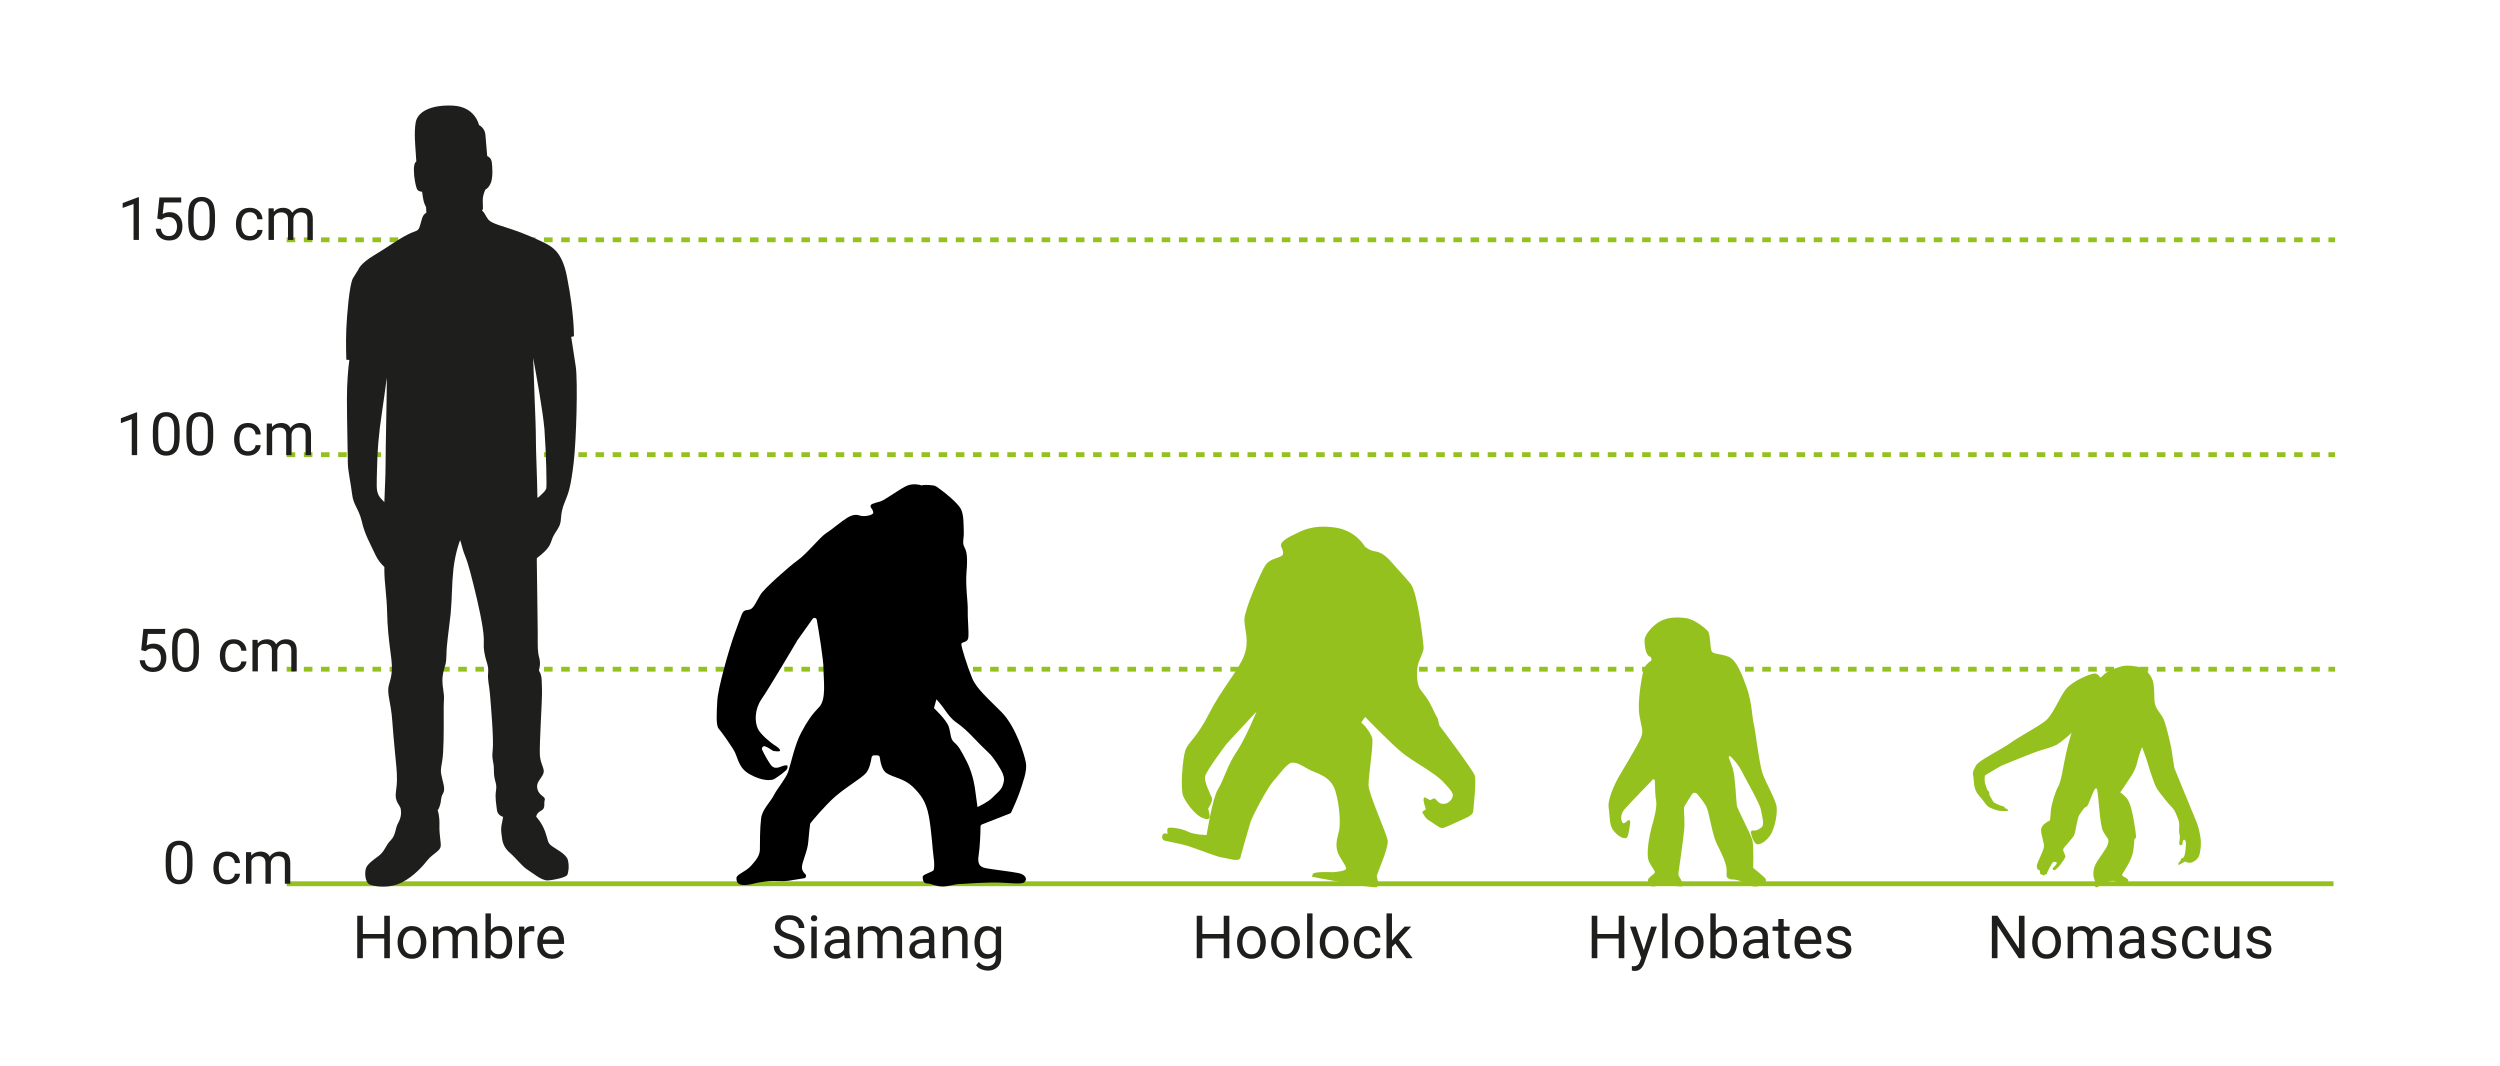
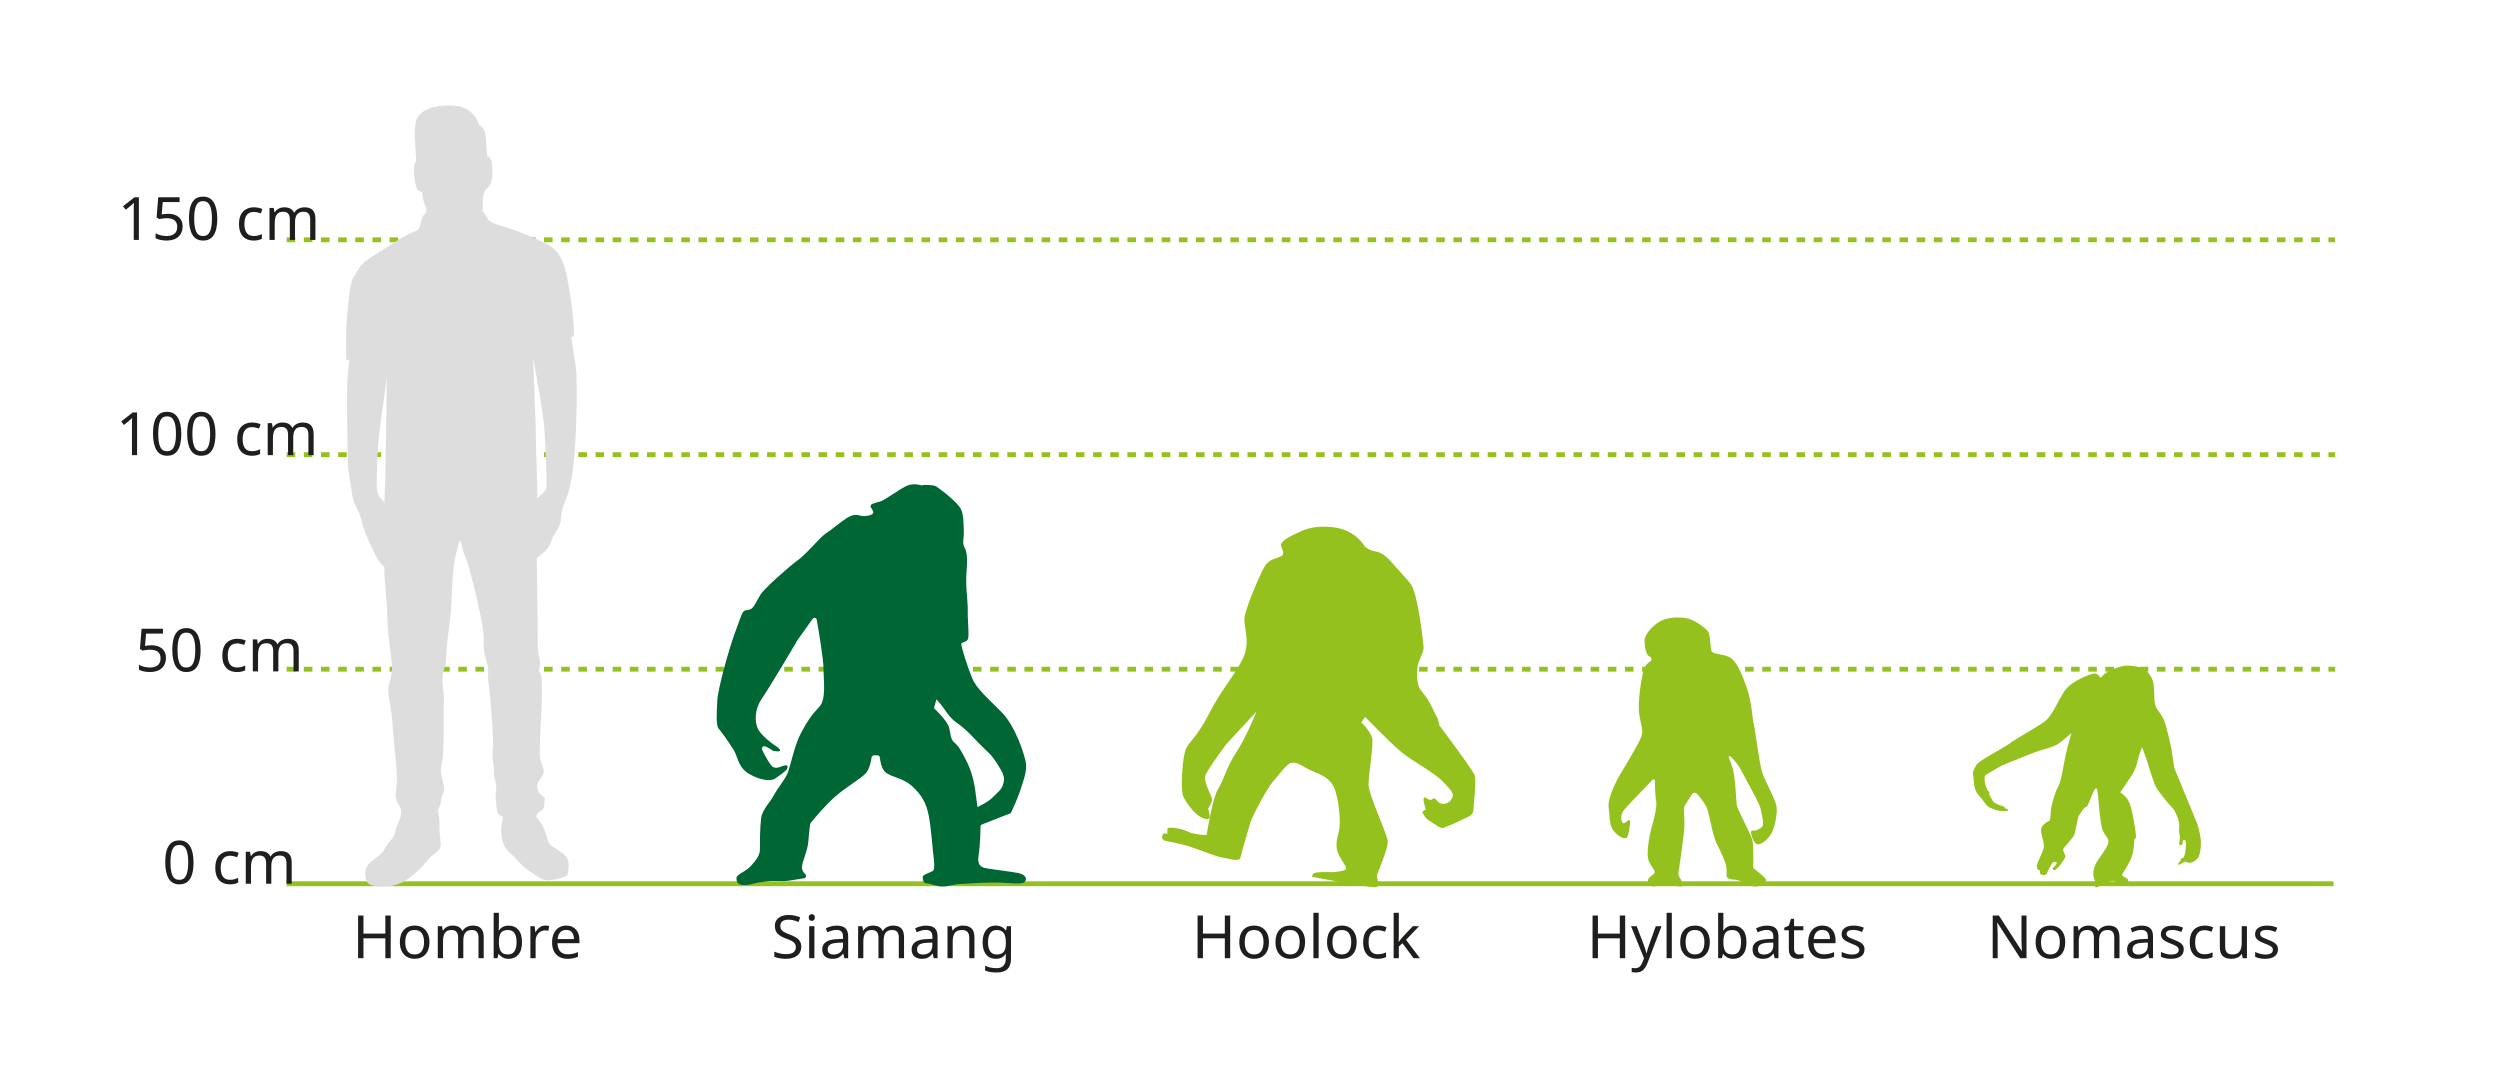
<svg xmlns="http://www.w3.org/2000/svg" version="1.1" id="Capa_1" x="0px" y="0px" viewBox="0 0 821.5 350" style="enable-background:new 0 0 821.5 350;" xml:space="preserve">
  <style type="text/css">
	.st0{fill:none;stroke:#95C11F;stroke-width:1.598;stroke-miterlimit:10;}
	.st1{fill:none;stroke:#95C11F;stroke-width:1.598;stroke-miterlimit:10;stroke-dasharray:2.819,2.819;}
	.st2{fill:#1E1E1C;}
- 	.st3{font-family:"Roboto", sans-serif}
+ 	.st3{font-family:'Roboto-Black';}
	.st4{font-size:19.632px;}
- 	.st5{font-family:"Roboto", sans-serif}
- 	.st6{fill:#95C11F;}s
+ 	.st5{opacity:0;}
+ 	.st6{fill:#95C11F;}
	.st7{fill:#006633;}
- 	.st8{fill:#1E1E1C;}
- 	#alturas{
- 	opacity:0; transition:all ease 0.25s
- 	}
- 	svg:hover #alturas{opacity:1; transition:all ease 0.25s}
+ 	.st8{fill:#DEDDDD;}
</style>
  <g id="lineas">
    <line class="st0" x1="94.2" y1="290.4" x2="766.8" y2="290.4" />
    <line class="st1" x1="94.2" y1="219.9" x2="767.3" y2="219.9" />
    <line class="st1" x1="94.2" y1="149.4" x2="767.3" y2="149.4" />
    <line class="st1" x1="94.2" y1="78.8" x2="767.3" y2="78.8" />
  </g>
  <g id="medidas_y_nombres">
    <g>
      <text transform="matrix(1 0 0 1 38.6671 78.842)" class="st2 st3 st4">150 cm</text>
    </g>
    <g>
      <text transform="matrix(1 0 0 1 44.419 220.6281)" class="st2 st3 st4">50 cm</text>
    </g>
    <g>
      <text transform="matrix(1 0 0 1 53.3311 290.3947)" class="st2 st3 st4">0 cm</text>
    </g>
    <g>
      <text transform="matrix(1 0 0 1 38.0772 149.5558)" class="st2 st3 st4">100 cm</text>
    </g>
    <g>
-       <text transform="matrix(1 0 0 1 391.6162 314.8635)" class="st2 st5 st4">Hoolock</text>
+       <text transform="matrix(1 0 0 1 391.6162 314.8635)" class="st2 st3 st4">Hoolock</text>
    </g>
    <g>
-       <text transform="matrix(1 0 0 1 253.4428 314.8635)" class="st2 st5 st4">Siamang</text>
+       <text transform="matrix(1 0 0 1 253.4428 314.8635)" class="st2 st3 st4">Siamang</text>
    </g>
    <g>
-       <text transform="matrix(1 0 0 1 115.7628 314.8635)" class="st2 st5 st4">Hombre</text>
+       <text transform="matrix(1 0 0 1 115.7628 314.8635)" class="st2 st3 st4">Hombre</text>
    </g>
    <g>
-       <text transform="matrix(1 0 0 1 521.408 314.8635)" class="st2 st5 st4">Hylobates</text>
+       <text transform="matrix(1 0 0 1 521.408 314.8635)" class="st2 st3 st4">Hylobates</text>
    </g>
    <g>
-       <text transform="matrix(1 0 0 1 652.9 314.8635)" class="st2 st5 st4">Nomascus</text>
+       <text transform="matrix(1 0 0 1 652.9 314.8635)" class="st2 st3 st4">Nomascus</text>
    </g>
  </g>
  <g id="Capa_4">
</g>
-   <g id="alturas">
+   <g id="alturas" class="st5">
    <g>
      <text transform="matrix(1 0 0 1 271.9889 140.6193)" class="st2 st3 st4">90 cm</text>
    </g>
    <g>
      <text transform="matrix(1 0 0 1 408.7018 165.275)" class="st2 st3 st4">80 cm</text>
    </g>
    <g>
      <text transform="matrix(1 0 0 1 532.7301 188.6329)" class="st2 st3 st4">58 cm</text>
    </g>
    <g>
      <text transform="matrix(1 0 0 1 668.7018 206.5506)" class="st2 st3 st4">50 cm</text>
    </g>
  </g>
  <g id="Capa_1_1_">
    <path class="st6" d="M690.2,222.7c0,0-0.7-1.3-1.8-1.4c-1.1-0.1-7.6,2.4-9.8,5.5s-4.1,8.2-6.5,10.1s-9.2,5.5-11.7,7.4   c-2.5,1.8-10,5.5-11,7.1c-0.9,1.6-1.3,2.3-1,3.6s-0.1,4.2,1.8,6.3s2.4,3.5,3.7,4.1c1.3,0.5,2.1,1,3.8,1.1c1.1,0,1.6,0,1.9,0   c0.1,0,0.2-0.1,0.2-0.2l0,0c0-0.2-0.1-0.5-0.3-0.5l-0.7-0.2v-0.1c0-0.2-0.2-0.4-0.4-0.5l-1-0.3c0,0-2.1-0.7-2.5-1.4   c-0.4-0.7-1.2-2.1-1.2-2.1v-0.6c0-0.2-0.1-0.4-0.2-0.5l-0.5-0.6c0,0-0.5-1.5-0.7-2s-0.2-2.5,0-2.7s3.4-2,4.5-2.7s6.8-2.9,6.8-2.9   s4.9-2,6.5-2.5s4.3-1.2,5.8-2c1.5-0.9,4.3-3.4,4.3-3.4l0.5-0.5c0,0-0.9,2.9-1.8,6.8s-1.5,8.9-2.5,10.7c-1,1.7-2.3,5.9-2.5,8.1   c-0.1,2.2-0.3,3.2-0.3,3.2s-2.8,1.2-2.9,3c-0.1,1.8,1.2,4.5,0.9,5.9s-2.3,5.2-2.3,6c0,0.3,0,0.6,0.1,0.8c0.1,0.3,0.3,0.6,0.7,0.6   h0.1l0.2,1.1c0.1,0.3,0.4,0.5,0.7,0.4l0,0l0.1,0.1c0.2,0.2,0.6,0.2,0.8-0.1v-0.1c0,0,0.6,0.1,0.6-0.2c0-0.4,1.8-3.9,2.2-3.9   s1.3,0,1,0.6s-1.3,1.5-1.3,1.5v0.1c0,0.3,0.2,0.5,0.5,0.5h0.3c0,0,1.1-0.9,1.7-1.7c0.6-0.8,1.8-2.4,1.7-2.9s-0.9-1.6-0.7-2.3   c0.2-0.7,3.3-3.6,3.7-4.9s1-5.5,1.5-6.2s1.7-2.8,2.4-2.8s2.7-7.4,3.4-5.9s0.8,11.9,2.2,14.2c1.4,2.4,1.9,2.1,1.5,3.8   s-3.1,4.8-4.1,6.8s-0.8,4-0.4,4.9c0.4,0.9,0.1,1.9,0.1,1.9s0.2,0.8,0.5,0.8s1.1-0.4,1.7-1s1.9-0.7,1.9-0.7s1.5-0.6,2.3-0.4   s1.4,1.2,2.1,1.2s0.7,0,0.7,0s0.8,0.3,0.9,0c0-0.1,0.2-0.2,0.3-0.2s0.1-0.1,0.1-0.2v-0.2V290l0.5-0.5c0.1-0.1,0.1-0.4,0-0.5   l-0.8-0.6c0,0-1.5-0.6-1.1-1.2s3-4.5,3.5-7.1s0.3-4.5,0.6-4.5s0.4-0.4,0.4-0.9s-0.3-2.6-0.7-4.9s-1.1-6.2-2.5-7.7s-2-1.7-2-1.7   s2.1-3,3.7-5.5s1.9-4.5,2.2-5.6c0.2-1.1,1.3-3.8,1.3-3.8s0.7,1.9,1.3,3.6s2.4,8.3,3.6,10.1s2.3,3,3.2,4.2s2.3,2.2,2.9,3.7   s1.3,2.7,1.2,4.4c-0.2,1.7,0.1,2.9,0.2,3.2c0.1,0.3-0.2,2.2-0.2,2.2v0.4c0.1,0.5,0.7,0.6,1,0.2l0,0l0.2-1.2   c0.1-0.4,0.6-0.5,0.8-0.1c0.1,0.2,0.2,0.5,0.2,0.9c0,1.2-0.2,3.3-0.5,4.1s-0.7,0.8-0.7,0.8l0,0c-0.3,0-0.5,0.2-0.5,0.5v0.2   l-0.6,0.7c-0.2,0.2-0.2,0.4-0.2,0.7l0,0c0,0.1,0.1,0.1,0.2,0.1l2-1.1c0,0,1,0.5,1.8,0.4s2.5-1.1,2.9-2.5s0.7-3.8,0.4-5.6   s-0.6-3.8-1.7-6.2c-1-2.4-6.9-16.8-6.9-16.8s-0.4-2.6-1-6.5c0,0-1.6-7.7-2.6-9.7s-2.4-3.1-2.8-5c-0.4-1.9,0.1-6.1-1-8.3   s-2.5-3.5-5.1-3.9s-3.8-0.4-5.7,0.2s-3.9,1.5-4.9,2.4C690.7,222.3,690.2,222.7,690.2,222.7z" />
    <path class="st6" d="M542.4,215.9l0.2,0.4c0.2,0.4,0.1,0.8-0.3,1c-0.7,0.5-1.9,1.4-2.3,3.1c-0.6,2.6-2,10.3-1.3,14.6s1.4,5,0.6,7.2   s-7.4,13.1-7.4,13.1s-3.8,6.7-3.3,10.1s0.1,5.9,1.8,7.8c1.6,1.9,3.7,2.8,4.3,1.9c0.5-0.8,0.9-4,1-4.9c0-0.1,0-0.3-0.1-0.4v-0.1   c-0.1-0.2-0.5-0.3-0.7-0.1c-0.5,0.5-1.4,1.2-1.7,0.8c-0.4-0.6-1-2.3,0.4-4.2c1.5-1.8,9.2-9.7,9.2-9.7l0.1-0.2   c0.3-0.4,0.9-0.2,0.9,0.3c0,1.9,0.1,5.1,0.4,6.5c0.4,2-0.8,6.5-1.5,8.8c-0.6,2.3-2,8.9-0.8,11.3s2.5,3.3,1.5,4   c-1,0.8-2.3,1.6-1.8,2.6s0.8,1.6,1.8,1.5s2.9-0.8,4.7-0.6c1.8,0.2,5,1.1,5,0.2c0-1-1.6-3-1.6-3.6s1.9-12.7,2-15.9   c0.1-3.2-0.4-5.9,0-6.4c0.2-0.4,1.5-2.5,2.4-3.9c0.4-0.7,1.3-0.8,1.8-0.2c1.1,1.3,2.8,3.4,3.3,4.9c0.8,2.4,1.8,8.8,3.1,11.4   s2.9,5.8,3.2,7.9s-0.4,3,0.7,3.6s2.3-0.1,4.6,1.2c2.3,1.3,4.2,1.8,5.7,1.1s2.2-1.3,2-2s-4.2-3.8-4.2-3.8s0.2-6.5-0.2-8.8   c-0.4-2.2-5-10.3-5.2-11.9s-0.5-9.3-1.3-11.9c-0.4-1.3-0.9-2.6-1.3-3.6c-0.2-0.4,0.3-0.7,0.6-0.4c1.1,1.1,2.5,2.7,3.4,4.4   c1.5,3,6.2,11.1,6.5,13s1.4,5,0.2,5.9c-1.1,0.9-2,1.1-2.7,1s-0.8,0.6-0.8,0.6s0.6,3.1,1.8,3.8s3.8-1.3,4.9-3.3   c1.1-2,2.1-6.2,1.8-8.8s-3.6-7.9-4.7-11.3c-1.1-3.4-2.3-14.2-2.8-15.9c-0.5-1.8-0.6-7.2-2.3-12s-3.5-9.2-6-10.2s-4.9-0.8-5.5-1.7   s-0.4-5.7-1.3-6.7s-4.3-3.9-7.3-4.3s-6.2-0.3-8.8,1.3s-4.7,4.5-4.7,5.9c0,4.1,1.2,5.2,1.5,5.4C542.3,215.7,542.3,215.8,542.4,215.9   z" />
    <path class="st6" d="M448.5,179.6c0,0-2.9-5.4-10.1-6.3s-10.4,1-13.3,2.4s-4.6,2.7-4.1,3.9s1.2,2.6-0.1,3.2   c-1.3,0.7-3.8,0.9-5.2,3.1s-6.8,14.5-6.8,17.7s1.7,6.8,0,11.6s-7.5,11.2-11.6,19.3s-7,9.5-7.8,12.1c-0.9,2.6-1.7,12.6-0.7,15   s3.8,5.8,5.6,6.8s3.1,1,3.1,0s-0.5-2.7-0.5-2.7s1.7-2.4,1.2-3.6s-2.6-5.3-2.2-7c0.3-1.7,7-10.6,7-10.6l9.9-10.7   c0,0-3.6,8.9-6.6,13.3s-4.3,9.5-6.1,12.3s-3.7,15-3.7,15s-4.1-0.1-6.1-1.1c-2-1.1-6.4-1.7-6.7-1.1s0,1.8,0,1.8s-1.4-0.5-1.7,0.4   c-0.3,0.9,0,1.6,0.6,1.8s4.6,0.9,7.5,1.7c2.9,0.9,10.1,3.8,11.6,3.9s5.5,1.7,5.9,0s2.7-9.6,3.3-11.6s5.7-11.6,7.5-13.5   s4.5-6.1,6.3-6.1s2.9,0.9,5.3,2.2s7.3,2.1,8.8,7.1c1.5,5,1.7,11,1.2,13.1s-1.2,4.1-0.6,6.5s3.2,5.1,2.9,6c-0.3,0.9-4.5,1.1-4.5,1.1   s-6.1-0.3-6.4,0.6s-0.3,0.9-0.3,0.9s20.4,4,21.3,3.4c1-0.7,0.1-2.9,0-3.5s3.9-9.2,3.6-11.7s-6.3-15.3-6.3-18.4   c0-3.2,1.7-13.5,1.2-15.4s-3.1-4.9-3.5-4.9s1.2-2,1.2-2s8.3,8.6,12.1,11.7s10.9,6.7,13.6,9.7c2.8,3,3.5,3.8,2.9,5.2   c-0.7,1.3-1.9,2.2-3.5,1.9c-1.5-0.3-1.9-2.1-2.7-1.7c-0.8,0.4-0.9,0.7-1.7,0.2c-0.9-0.5-1.4-1-1.5,0s0.6,2.8,0.7,3.2   c0.1,0.4-1.5,0.7-1,1.4c0.6,0.8,0.8,1.7,2.2,2.5s3.5,2.6,4.4,2.4c1-0.2,7.1-3.1,7.1-3.1s2.8-1,2.9-2.4s1.1-10,0.5-11.8   S473,238.4,473,238.4l-0.6-2.4c0,0-0.4-0.5-1.7-3.3c-1.3-2.8-2.2-3.8-3.8-5.9s-1.3-5.9-1.1-7.7c0.2-1.8,2-4.7,2-6.1   s-1.9-18.3-4.3-21.2s-4.3-4.8-6-6.8s-3.5-3.5-5.5-3.8C449.9,180.9,448.5,179.6,448.5,179.6z" />
    <path class="st7" d="M306.5,159.5c1.1,0.1,1.5,0.6,3,1.7s4.9,3.9,6.1,5.8c1.2,1.9,1,5.8,1.1,7.8s-0.6,3.6,0.2,5s1.1,3.4,0.7,8.1   s0.5,10.1,0.4,12.6s0.4,6.8,0.2,8.9c-0.2,2-2.3,1.3-2.3,2.3s2,7.4,3.5,11c1.4,3.6,5.3,6.8,9.8,11.4s7.4,13.7,7.9,16.5s-1,6.5-2,9.6   c-0.9,2.6-2.4,5.8-2.8,6.7c-0.1,0.2-0.2,0.3-0.4,0.4l-9.2,3.6c-0.3,0.1-0.5,0.4-0.5,0.7c0,1.7-0.2,6.9-0.6,9.3   c-0.5,3,0.3,4,2.4,4.4s8.3,1.1,10.7,1.6s3,2.1,1.9,3s-5.7,0-10.8,0.1s-8.3,0.4-10.5,0.5c-2.1,0.1-3.5,0.8-5.6,0.8s-3.8-1-5.1-1   c-1.3,0-1.4-1.4-1.4-2.2s3.4-1.6,3.6-2.2s0.3-2.2,0-4.1c-0.3-1.8-0.7-9-1.6-13.7s-2.6-7-5.4-9.7c-2.8-2.6-6.2-2.9-8.4-4.3   c-1.7-1-2.1-3.9-2.3-5.2c0-0.4-0.4-0.7-0.8-0.7h-1.1c-0.4,0-0.7,0.3-0.8,0.7c-0.2,1.3-0.7,4-2,5.3c-1.6,1.7-5.9,4.1-9.9,7.5   c-3.5,3.1-7.3,7.7-8.1,8.7c-0.1,0.1-0.1,0.2-0.2,0.4c-0.1,0.8-0.4,3.3-0.6,5.8c-0.2,3-2,6.4-2.1,8.4c0,0.9,0.5,1.7,1.1,2.2   c0.5,0.5,0.3,1.3-0.4,1.4c-1.3,0.2-3.2,0.5-5,0.8c-3.5,0.4-3.9-0.2-7.9,0.3c-4.1,0.5-3.6,0.9-6.2,1.1s-3.1-0.9-3.1-2.2   c-0.1-1.3,2.9-2,4.8-4.1s2.9-3.6,2.9-5.4s0-7.1,0.4-10.2c0.4-3,3.1-5.4,4.2-7.6s3.9-5.4,4.7-7.7s2.2-9.1,4.3-12.9   c2-3.8,3.5-5.9,5.9-8.4s1.4-8.9,1.4-12.6c0-2.9-1.5-12-2.2-16c-0.1-0.7-1-0.9-1.4-0.3l-5.2,7.3c0,0,0,0,0,0.1   c-0.4,0.7-9.3,15.7-11.6,19c-2.3,3.4-2.2,7.4-1.2,9.6c0.9,2,4.4,4.7,5,5.1c0.1,0,0.1,0.1,0.1,0.1s2.5,1.4,2.2,2.1   c-0.2,0.4-1.8,0.1-1.8,0.1c-0.2,0-0.4,0-0.5-0.1c-0.6-0.4-2-1.3-2.7-1.5l0,0c-0.6-0.1-1.1,0.6-0.9,1.1c0.7,1.5,2.2,4.3,3.2,5.4   c1.4,1.4,3.3-0.1,4.4-0.2c1.1-0.1,0.8,0.3,0.7,1s-2.9,2.6-4.1,3.4c-1.1,0.7-4.1,0.8-8.1-1.4c-4.1-2.2-3.9-5.7-5.5-8.2   s-3.8-5.7-4.8-6.8s-0.7-5.1-0.5-9.2c0.2-4.2,3.9-17.1,5.6-21.8s1.6-4.4,2.4-6.5s1.9-1.2,3.1-1.9c1.1-0.7,1.9-2.8,3.1-4.7   c1.1-1.9,9.2-9.1,12.1-11.2c2.9-2,7.3-7.5,9.2-8.8c1.9-1.2,5.3-4.1,7.1-5.2s3-1.2,4.2-0.8s3.6,0.1,4.3-0.6c0.4-0.4-0.1-1.4-0.6-2   c-0.3-0.4-0.1-1,0.4-1.2c0.8-0.3,1.8-0.6,2.6-0.8c1.4-0.3,6.9-4.5,9.1-5.3c2-0.7,4-0.2,4.5,0c0.1,0,0.1,0,0.2,0   C303.1,159.3,305.1,159.3,306.5,159.5z M307.7,229.8l-0.8,2.9c0,0,4.2,3.9,4.9,6.2s0.4,3.9,1.8,5.1c1.4,1.2,2,2.2,4.2,6.5   c2.1,4.3,2.6,8.8,2.6,8.8l0.8,5.9c0,0,3.6-1.7,4.8-3s2.9-2.4,3.5-4.1s0.5-2.6,0-3.9s-3.1-5.5-4.6-6.8c-1.4-1.3-3.7-3.6-5.1-5.1   s-3.5-3.5-5.4-4.8s-3-2.9-4.1-4.5S307.7,229.8,307.7,229.8z" />
    <path id="_250368728_2_" class="st8" d="M158.4,69.2c0.9,0.7,1.2,1.9,2.1,3c1.1,1.3,5,2.2,8.1,3.3c3.1,1,8.2,3.2,10.9,4.6   s5.4,3.6,6.8,10.8c1.4,7.2,1.7,10.6,2,13.7s0.3,5.9,0.3,5.9s-0.3,0.1-0.9,0.2c0.4,2.4,1,6.5,1.5,9.8c0.7,5,0.2,23.9-0.7,31.6   c-0.9,7.7-1.7,9.8-2.4,11.6s-1.5,3.4-1.7,6c-0.2,2.5-0.3,2.9-2,5.5s-0.8,3.4-3.4,6c-0.9,0.9-1.8,1.6-2.6,2.2v1.4   c0,3.8,0.3,18.5,0.3,23.1s-0.1,6.1,0.5,8.3c0.6,2.1-0.1,3.8-0.1,4.1s0.8,0.9,0.9,3.2s0.1,3.5,0.1,4.5c0.1,0.9-0.9,16.8-0.7,20.2   c0.3,3.4,1.8,4.4,1.1,6.1s-2.5,2.8-1.9,5c0.6,2.3,2.8,2.4,2.4,3.6s0.4,2.7-1.2,3.5s-1.6,2-1.6,2s1.8,1.8,2.9,4.8   c1.1,3,0.7,3.6,2.1,4.7s4.9,2.7,5.4,4.7s0.2,4.1-0.2,4.9s-4.3,1.7-6.4,1.8c-2.1,0.1-5-2.5-6.8-3.6c-1.7-1.1-3.9-4-5.7-5.5   c-1.7-1.5-2.4-3.1-2.6-5.3c-0.3-2.1-0.3-2.9,0-4.2c0.3-1.3,0.4-2.3,0.4-2.3s-1.8-0.4-2-2.2c-0.2-1.8-0.7-4.1-0.3-6.5   c0.4-2.5-0.7-2.9-0.7-6.4s-0.8-3.4-0.4-6.8c0.4-3.4-0.6-14.8-0.9-18.4c-0.3-3.5-0.8-4.4-0.6-7s-0.6-3.2-1.2-6.5   c-0.6-3.4,0.2-3.1-0.6-8.4c-0.8-5.3-2.8-13.4-4.1-18.3c-1.3-4.9-1.9-5.5-2.4-7.3c-0.4-1.7-0.9-3.1-0.9-3.1s-1.5,3.6-2.2,9.4   c-0.6,5.8-0.4,9-0.9,14.6c-0.6,5.6-1.4,10.4-1.4,13.8c-0.1,3.4-0.4,2.8-0.9,5.1c-0.6,2.3-0.5,4.1-0.1,6.6s0.1,2.9,0.1,5.4   s0.1,10.5-0.2,14.9s-1,4.9-0.6,7.2s1.5,4.7,0.6,6.2s-0.5,2.3-1,3.8c-0.4,1.5-0.8,1.7-0.8,1.7s0.7,1.7,0.6,5s0.6,5.6,0.4,7   c-0.2,1.4-2.6,2.4-4.2,4.3c-1.5,1.9-4.4,5.3-8.4,7.4s-8.8,1.5-10.6,0.8c-1.8-0.7-1.8-4.3-1.3-5.5c0.5-1.3,2.3-2.6,4.2-4   c1.9-1.4,2.2-3.4,3.9-5.1c1.7-1.7,1.4-3.8,2.4-5.6s1.1-3.2,0.9-4.6s-2.1-2.3-1.6-5.7s0.3-4.8,0.3-6.1s-1.1-11.1-1.5-17.2   s-1.9-9-1.1-11.8c0.8-2.8,1.4-4.8,0.6-10.1c-0.7-5.3-1.1-9.1-1.2-14s-0.9-9.7-0.9-13.5c0-0.3,0-0.7,0-1.2c-1-0.9-2.1-2.2-2.9-3.9   c-2-4.3-3.5-6.7-4.5-11s-2.8-5.4-3.2-9c-0.4-3.5-1.4-7.7-1.4-10.3S114,138.6,114,131c0-5.1,0.4-10,0.8-12.7c-0.6-0.1-1-0.1-1-0.1   s-0.2-5.8,0-10.2c0.2-4.4,1-14.6,2.2-16.6s1.7-2.7,1.7-2.7s0.5-2,5.2-4.8s7.5-5,10.8-6.7s3.6-0.9,4.3-3c0.6-1.8,0.6-3.5,2.1-4.3   L140,68c0,0-0.4-0.6-0.7-1.6s-0.6-3.4-0.6-3.4s-1.3,0-1.7-0.9s-1-3.8-1-6.3s0.8-2.7,0.8-2.7s-0.1-1.4-0.2-3.1s-0.6-6.5,0-9.8   s4.6-5.8,12.1-5.5s8.7,6.4,8.7,6.4s1.9,0.9,2.1,3.1c0.2,2.2,0.6,7.1,0.6,7.1s1.3,0.4,1.5,2s0.4,4.5-0.2,6.5c-0.7,2-1.9,2.5-1.9,2.5   s-0.4,0.8-0.7,2s-0.1,2.5-0.1,4.3L158.4,69.2z M126.3,165c0.1-3.8,0.4-8.4,0.4-12.3c0-5.3,0.4-22.4,0.4-27c0-0.5,0-1.1,0-1.6   c-0.5,3.8-1.1,8.2-1.6,11.5c-1.1,7.3-1.5,12.6-1.6,18.2c-0.1,5.5-0.4,7.2,0.6,9.1C125,163.7,125.7,164.4,126.3,165L126.3,165z    M175.2,117.6l0.5,13.9c0.2,5.2,0.4,9.4,0.4,13.6c0,3.3,0.4,11.5,0.5,18.5c0.4-0.2,0.7-0.5,0.9-0.7c1.5-1.4,1.8-1.8,2-2.4   s0-11.1-0.6-19.5C178.3,134.6,176.5,124.8,175.2,117.6z" />
  </g>
</svg>
